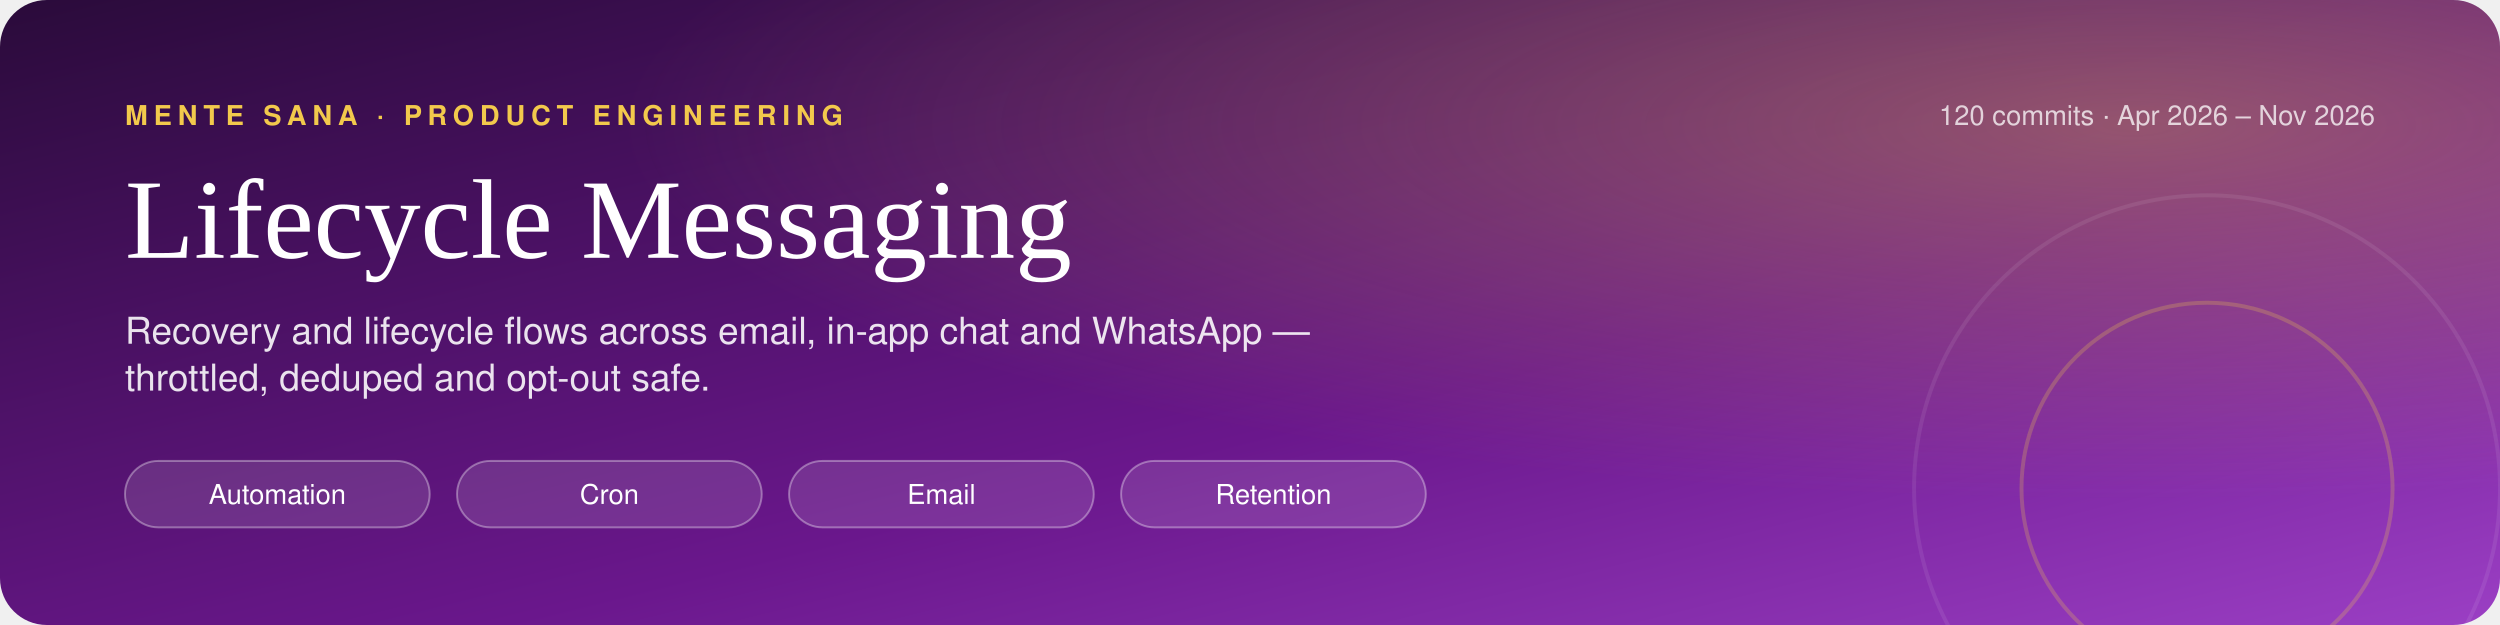
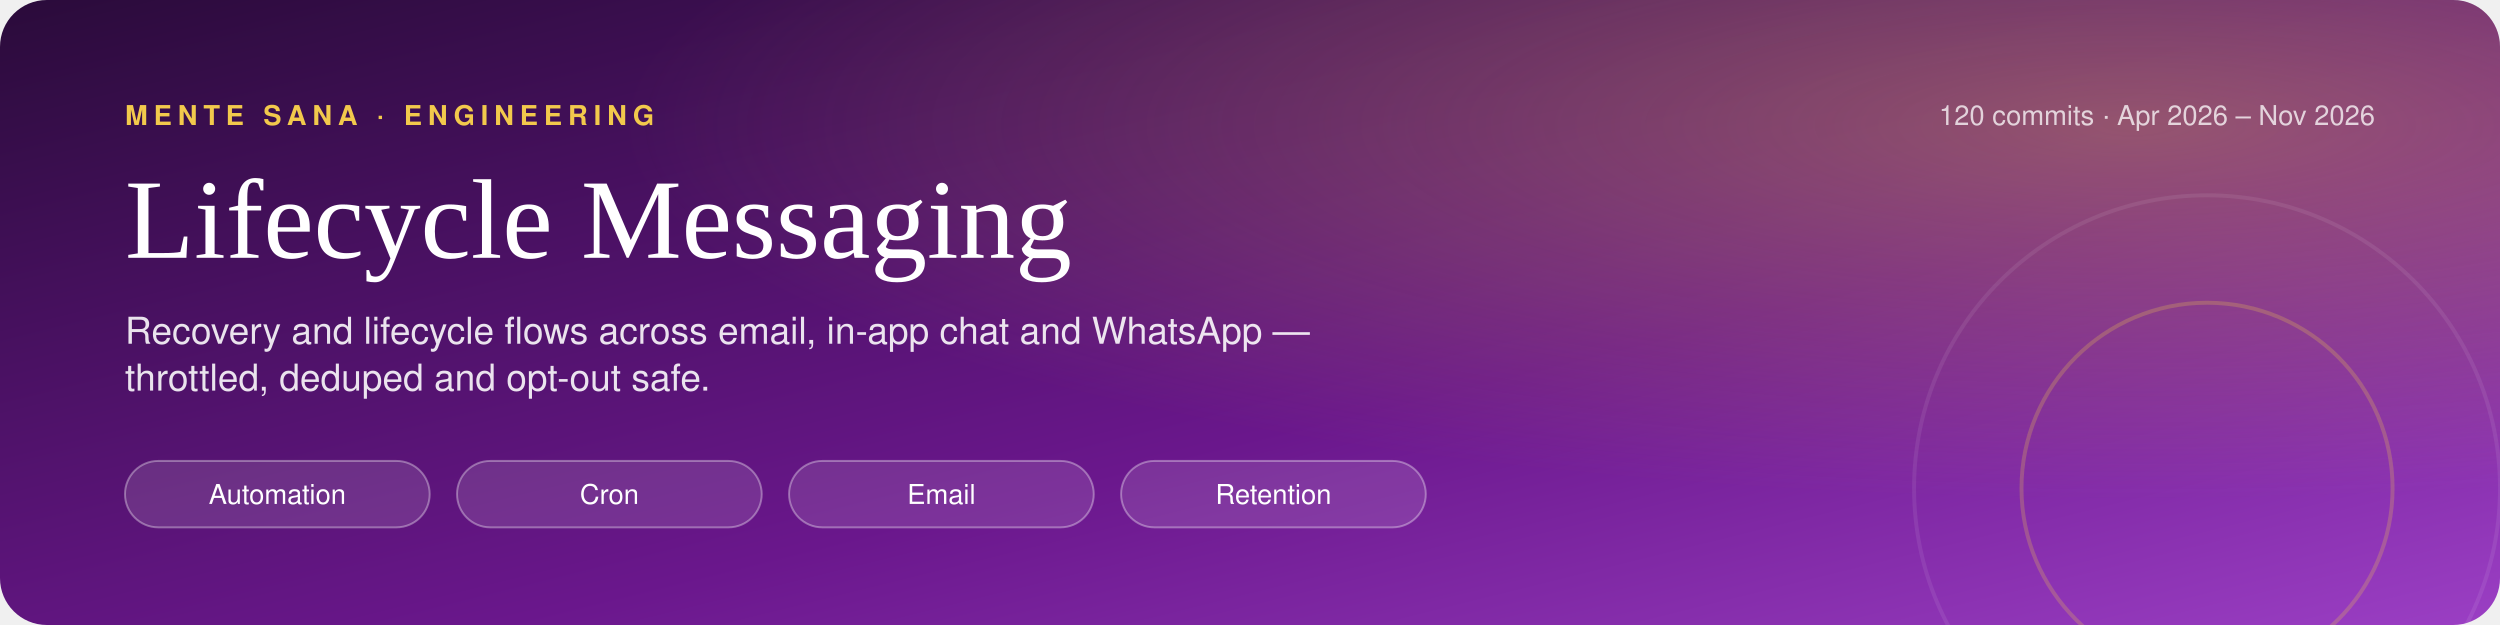
<svg xmlns="http://www.w3.org/2000/svg" width="1280" height="320" viewBox="0 0 1280 320">
  <defs>
    <linearGradient id="g" x1="0" y1="0" x2="1" y2="1">
      <stop offset="0" stop-color="#2a0b3a" />
      <stop offset="0.6" stop-color="#6a178c" />
      <stop offset="1" stop-color="#9b3fc4" />
    </linearGradient>
    <radialGradient id="r" cx="0.85" cy="0.2" r="0.6">
      <stop offset="0" stop-color="#f2c94c" stop-opacity="0.35" />
      <stop offset="1" stop-color="#f2c94c" stop-opacity="0" />
    </radialGradient>
  </defs>
  <rect width="1280" height="320" rx="24" fill="url(#g)" />
  <rect width="1280" height="320" rx="24" fill="url(#r)" />
  <circle cx="1130" cy="250" r="150" fill="none" stroke="#ffffff" stroke-opacity="0.08" stroke-width="2" />
  <circle cx="1130" cy="250" r="95" fill="none" stroke="#f2c94c" stroke-opacity="0.25" stroke-width="2" />
-   <text x="64" y="64" font-family="Helvetica,Arial,sans-serif" font-size="14" letter-spacing="3" font-weight="700" fill="#f2c94c">MENTE SANA · PRODUCT ENGINEERING</text>
+   <text x="64" y="64" font-family="Helvetica,Arial,sans-serif" font-size="14" letter-spacing="3" font-weight="700" fill="#f2c94c">MENTE SANA · ENGINEERING</text>
  <text x="64" y="132" font-family="Georgia,'Times New Roman',serif" font-size="58" fill="#ffffff">Lifecycle Messaging</text>
  <text x="64" y="176" font-family="Helvetica,Arial,sans-serif" font-size="19" fill="#ffffff" fill-opacity="0.88">
    <tspan x="64" dy="0">Recovery and lifecycle flows across email, in-app chat and WhatsApp —</tspan>
    <tspan x="64" dy="24">throttled, deduped and opt-out safe.</tspan>
  </text>
  <g transform="translate(64,236)">
    <rect width="156" height="34" rx="17" fill="#ffffff" fill-opacity="0.12" stroke="#ffffff" stroke-opacity="0.35" />
    <text x="78" y="22" text-anchor="middle" font-family="Helvetica,Arial,sans-serif" font-size="14" fill="#ffffff">Automation</text>
  </g>
  <g transform="translate(234,236)">
    <rect width="156" height="34" rx="17" fill="#ffffff" fill-opacity="0.12" stroke="#ffffff" stroke-opacity="0.35" />
    <text x="78" y="22" text-anchor="middle" font-family="Helvetica,Arial,sans-serif" font-size="14" fill="#ffffff">Cron</text>
  </g>
  <g transform="translate(404,236)">
    <rect width="156" height="34" rx="17" fill="#ffffff" fill-opacity="0.12" stroke="#ffffff" stroke-opacity="0.35" />
    <text x="78" y="22" text-anchor="middle" font-family="Helvetica,Arial,sans-serif" font-size="14" fill="#ffffff">Email</text>
  </g>
  <g transform="translate(574,236)">
    <rect width="156" height="34" rx="17" fill="#ffffff" fill-opacity="0.12" stroke="#ffffff" stroke-opacity="0.35" />
    <text x="78" y="22" text-anchor="middle" font-family="Helvetica,Arial,sans-serif" font-size="14" fill="#ffffff">Retention</text>
  </g>
  <text x="1216" y="64" text-anchor="end" font-family="Helvetica,Arial,sans-serif" font-size="14" fill="#ffffff" fill-opacity="0.75">120 commits · Apr 2026 – Nov 2026</text>
</svg>
